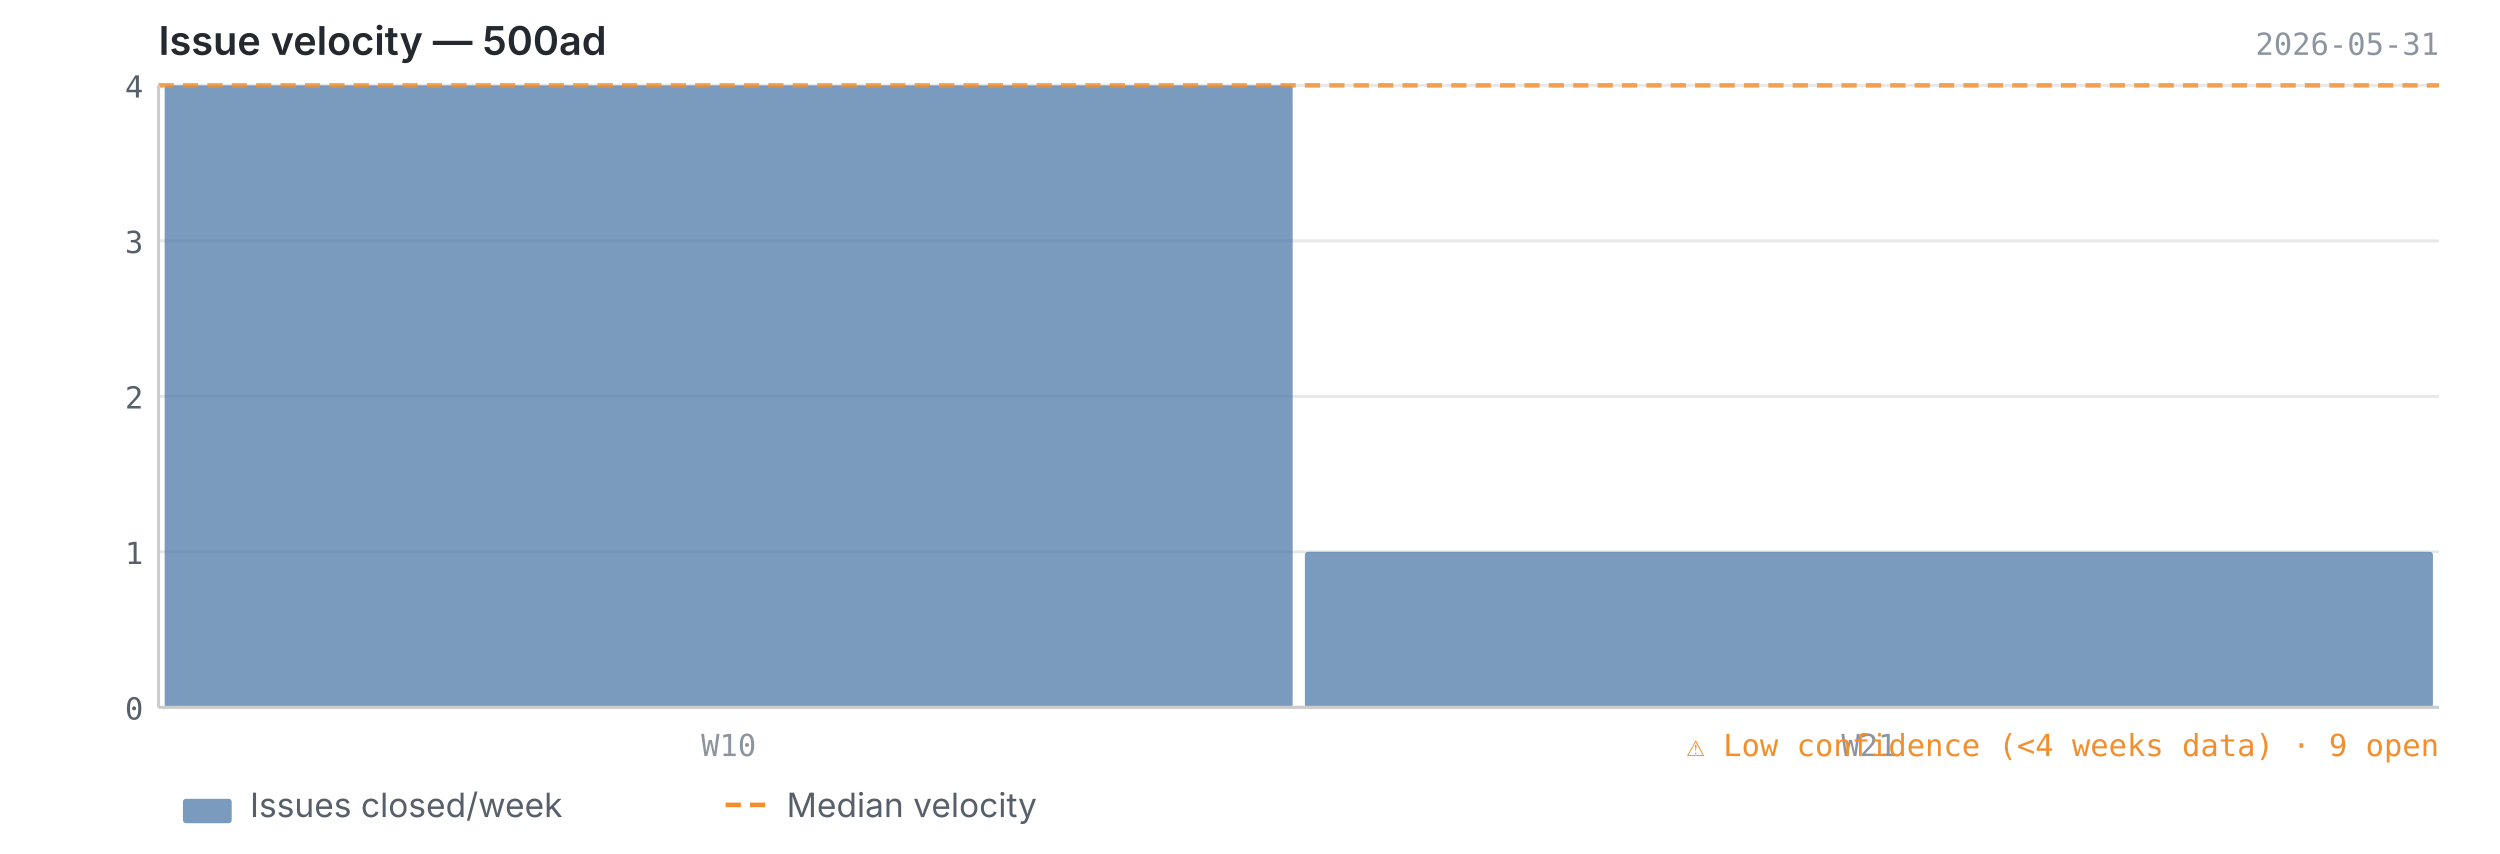
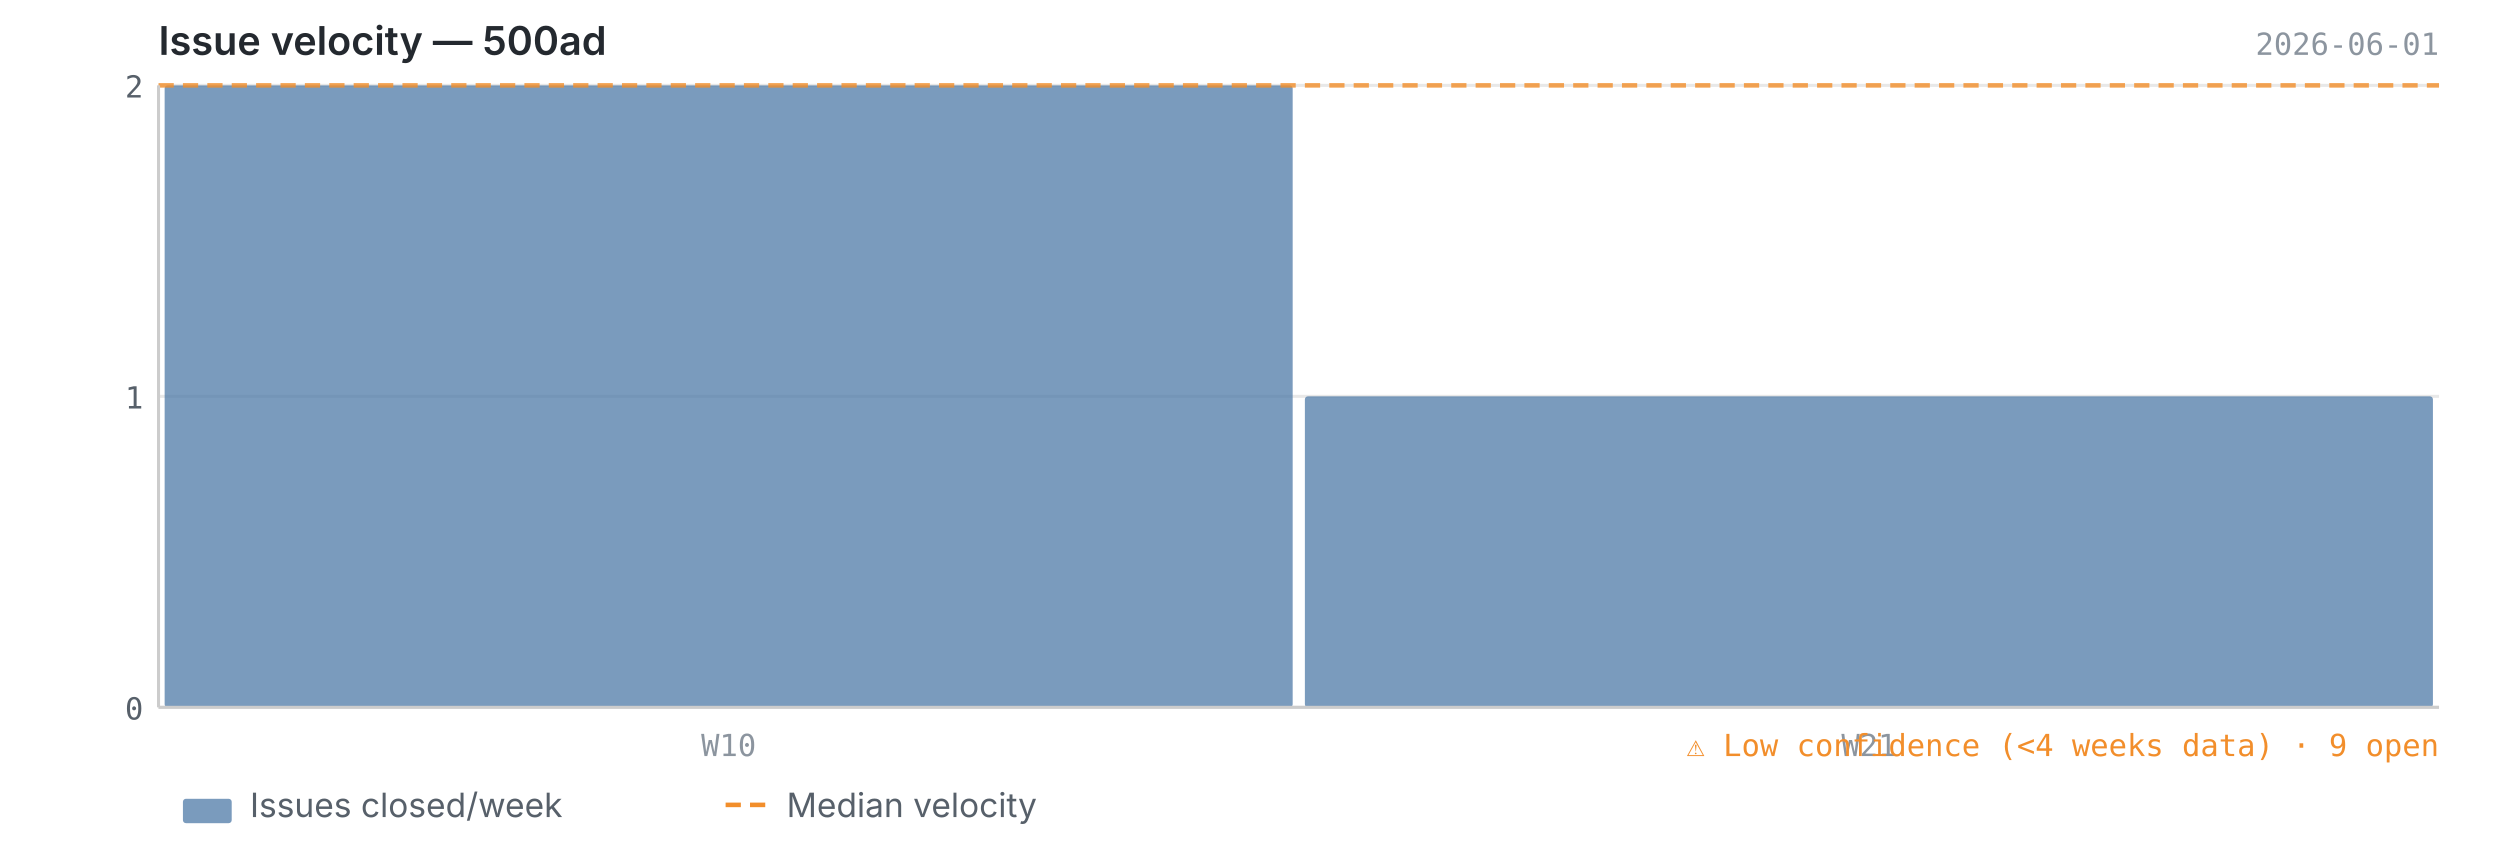
<svg xmlns="http://www.w3.org/2000/svg" viewBox="0 0 820 280" width="820" height="280">
  <text x="52" y="18" font-size="13" font-weight="600" fill="#24292f" font-family="-apple-system, BlinkMacSystemFont, 'Segoe UI', sans-serif">Issue velocity — 500ad</text>
-   <text x="800" y="18" font-size="10" fill="#8c959f" font-family="ui-monospace, SFMono-Regular, 'SF Mono', Menlo, monospace" text-anchor="end">2026-05-31</text>
+   <text x="800" y="18" font-size="10" fill="#8c959f" font-family="ui-monospace, SFMono-Regular, 'SF Mono', Menlo, monospace" text-anchor="end">2026-06-01</text>
  <line x1="52" y1="232.0" x2="800" y2="232.0" stroke="#e8e8e8" stroke-width="1" />
-   <line x1="52" y1="181.0" x2="800" y2="181.0" stroke="#e8e8e8" stroke-width="1" />
  <line x1="52" y1="130.0" x2="800" y2="130.0" stroke="#e8e8e8" stroke-width="1" />
-   <line x1="52" y1="79.0" x2="800" y2="79.0" stroke="#e8e8e8" stroke-width="1" />
  <line x1="52" y1="28.0" x2="800" y2="28.0" stroke="#e8e8e8" stroke-width="1" />
  <rect x="54.0" y="28.0" width="370.0" height="204.0" fill="#4e79a7" opacity="0.75" rx="1" />
-   <rect x="428.0" y="181.0" width="370.0" height="51.0" fill="#4e79a7" opacity="0.75" rx="1" />
+   <rect x="428.0" y="130.0" width="370.0" height="102.0" fill="#4e79a7" opacity="0.75" rx="1" />
  <line x1="52" y1="28.0" x2="800" y2="28.0" stroke="#f28e2b" stroke-width="1.5" stroke-dasharray="5,3" opacity="0.8" />
  <line x1="52" y1="28" x2="52" y2="232" stroke="#cccccc" stroke-width="1" />
  <line x1="52" y1="232" x2="800" y2="232" stroke="#cccccc" stroke-width="1" />
  <text x="47" y="236.0" text-anchor="end" font-size="10" fill="#57606a" font-family="ui-monospace, SFMono-Regular, 'SF Mono', Menlo, monospace">0</text>
-   <text x="47" y="185.0" text-anchor="end" font-size="10" fill="#57606a" font-family="ui-monospace, SFMono-Regular, 'SF Mono', Menlo, monospace">1</text>
-   <text x="47" y="134.0" text-anchor="end" font-size="10" fill="#57606a" font-family="ui-monospace, SFMono-Regular, 'SF Mono', Menlo, monospace">2</text>
-   <text x="47" y="83.0" text-anchor="end" font-size="10" fill="#57606a" font-family="ui-monospace, SFMono-Regular, 'SF Mono', Menlo, monospace">3</text>
-   <text x="47" y="32.0" text-anchor="end" font-size="10" fill="#57606a" font-family="ui-monospace, SFMono-Regular, 'SF Mono', Menlo, monospace">4</text>
+   <text x="47" y="134.0" text-anchor="end" font-size="10" fill="#57606a" font-family="ui-monospace, SFMono-Regular, 'SF Mono', Menlo, monospace">1</text>
+   <text x="47" y="32.0" text-anchor="end" font-size="10" fill="#57606a" font-family="ui-monospace, SFMono-Regular, 'SF Mono', Menlo, monospace">2</text>
  <text x="239.0" y="248" text-anchor="middle" font-size="10" fill="#8c959f" font-family="ui-monospace, SFMono-Regular, 'SF Mono', Menlo, monospace">W10</text>
  <text x="613.0" y="248" text-anchor="middle" font-size="10" fill="#8c959f" font-family="ui-monospace, SFMono-Regular, 'SF Mono', Menlo, monospace">W21</text>
  <text x="800" y="248" text-anchor="end" font-size="10" fill="#f28e2b" font-family="ui-monospace, SFMono-Regular, 'SF Mono', Menlo, monospace">⚠ Low confidence (&lt;4 weeks data)  ·  9 open</text>
  <rect x="60" y="262" width="16" height="8" fill="#4e79a7" opacity="0.75" rx="1" />
  <text x="82" y="268" font-size="11" fill="#57606a" font-family="-apple-system, BlinkMacSystemFont, 'Segoe UI', sans-serif">Issues closed/week</text>
  <line x1="238" y1="264" x2="254" y2="264" stroke="#f28e2b" stroke-width="1.5" stroke-dasharray="5,3" />
  <text x="258" y="268" font-size="11" fill="#57606a" font-family="-apple-system, BlinkMacSystemFont, 'Segoe UI', sans-serif">Median velocity</text>
</svg>
